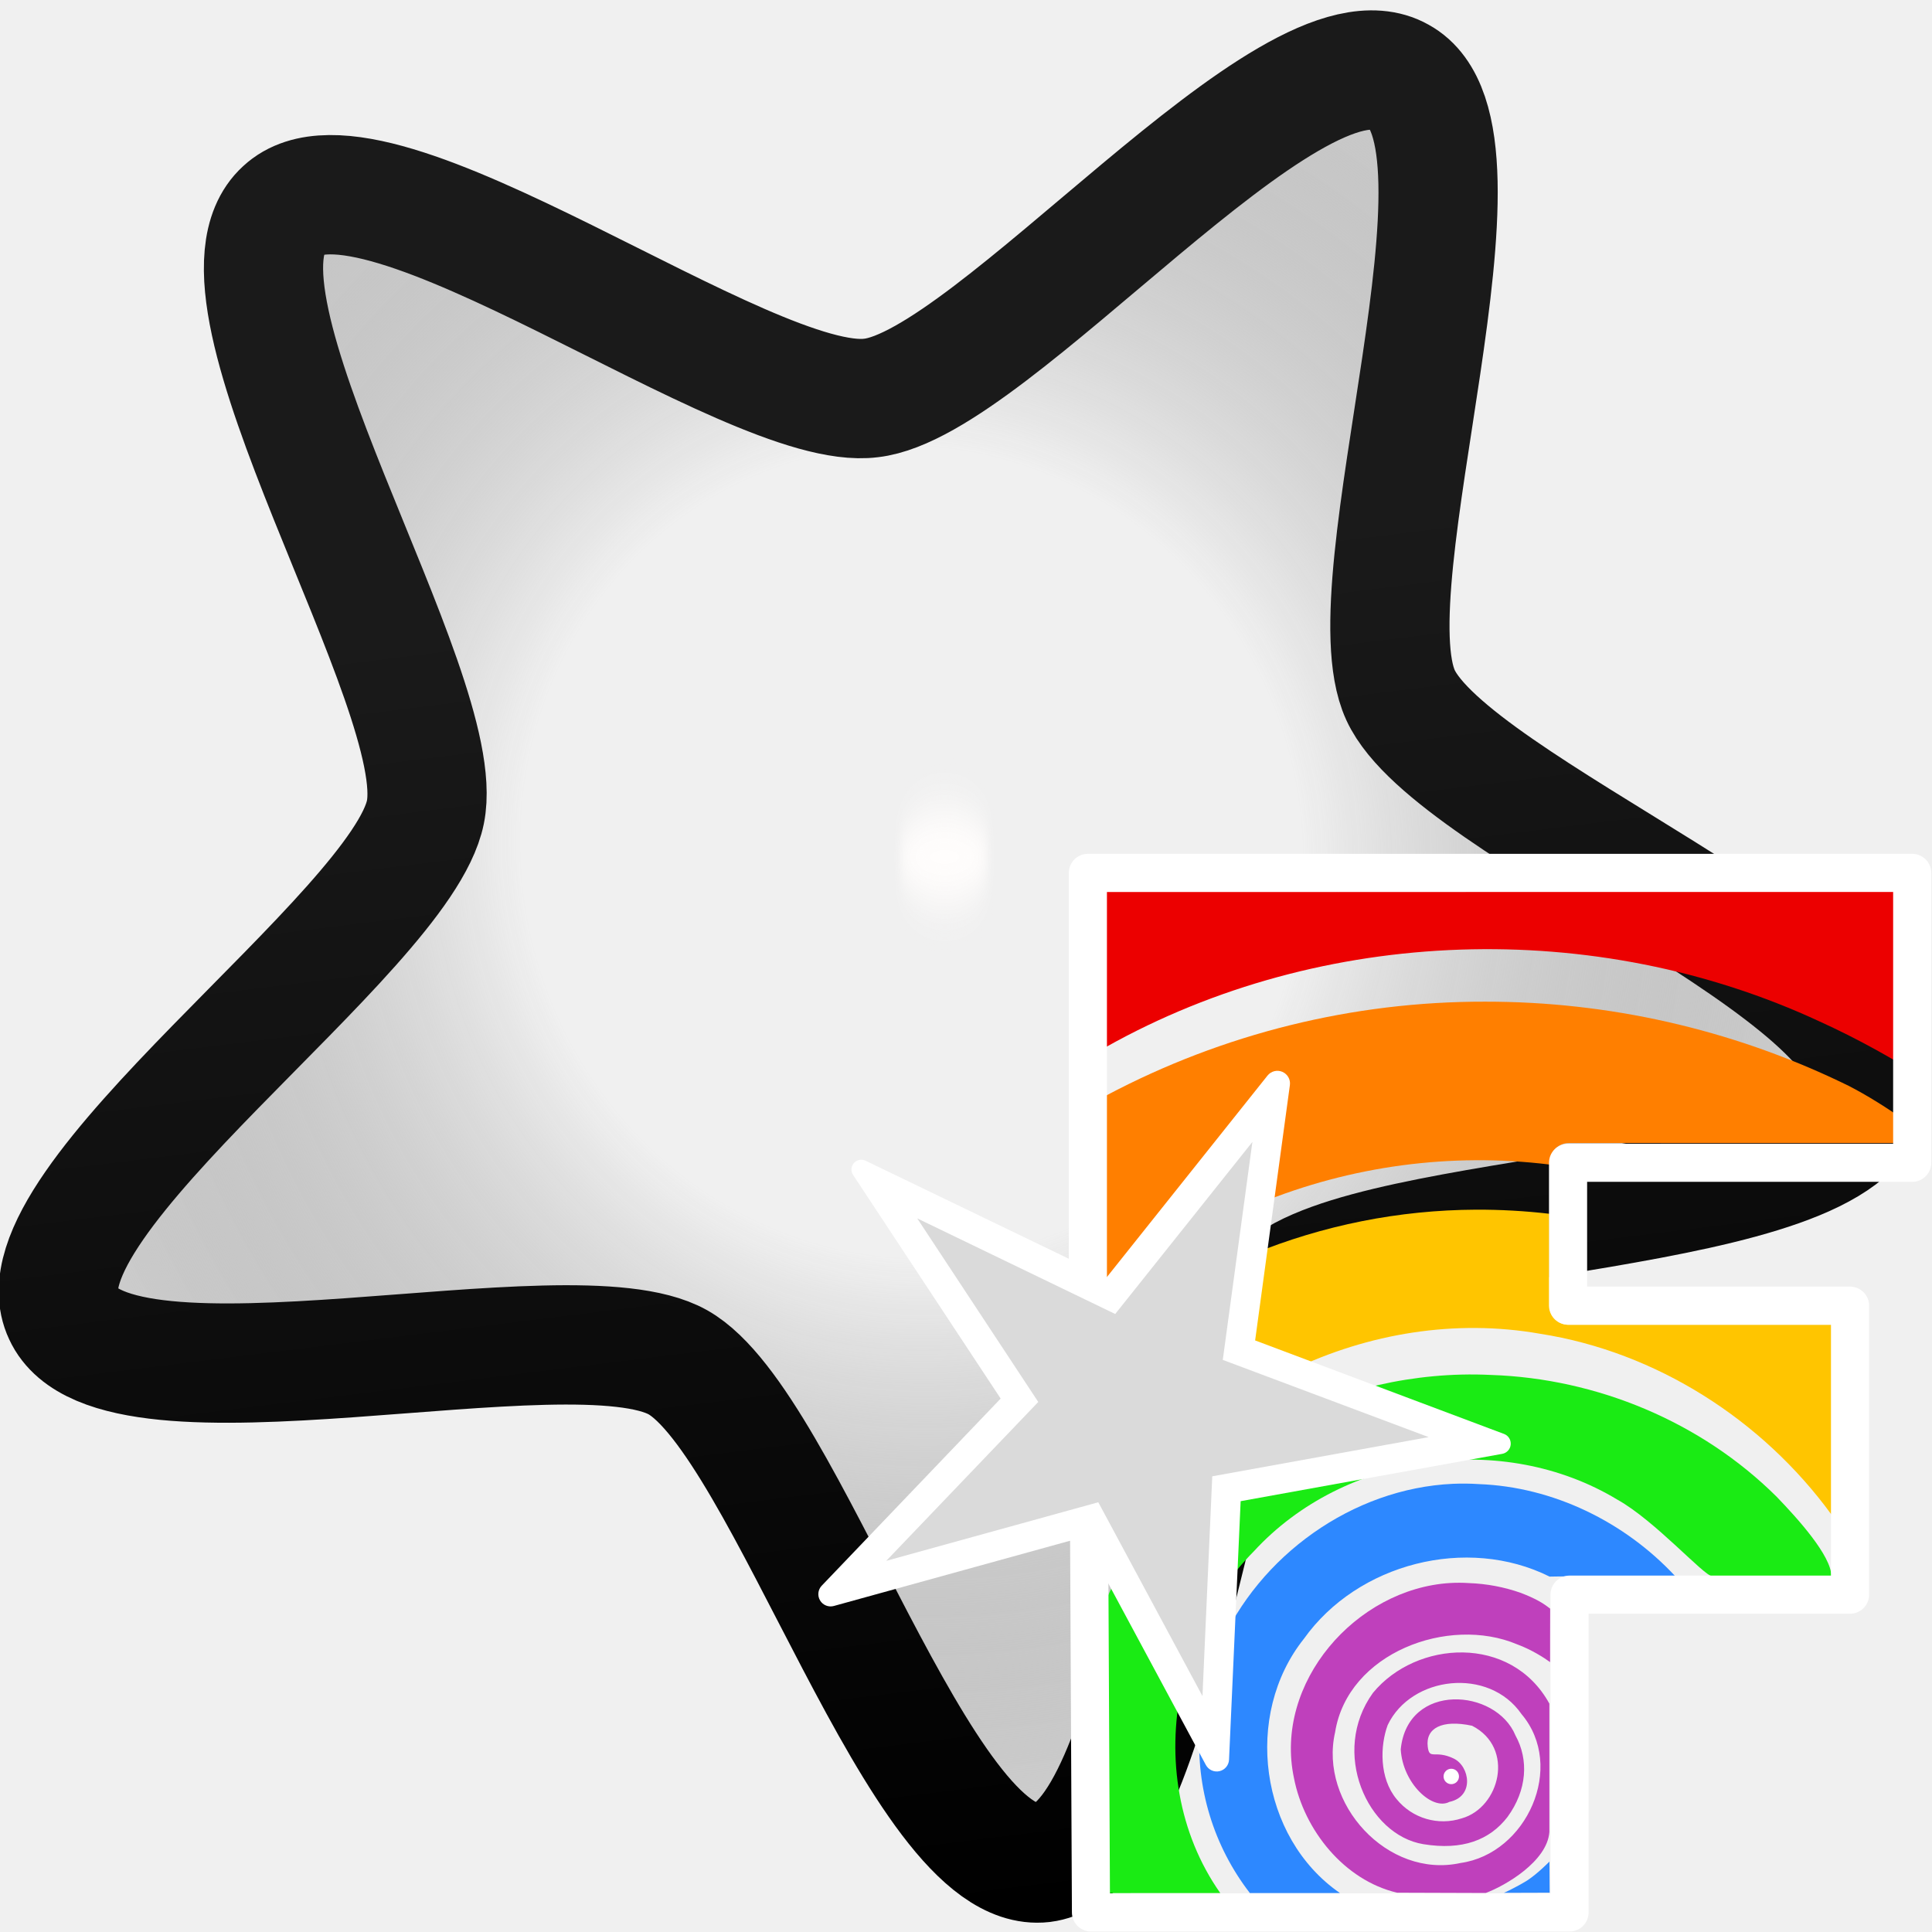
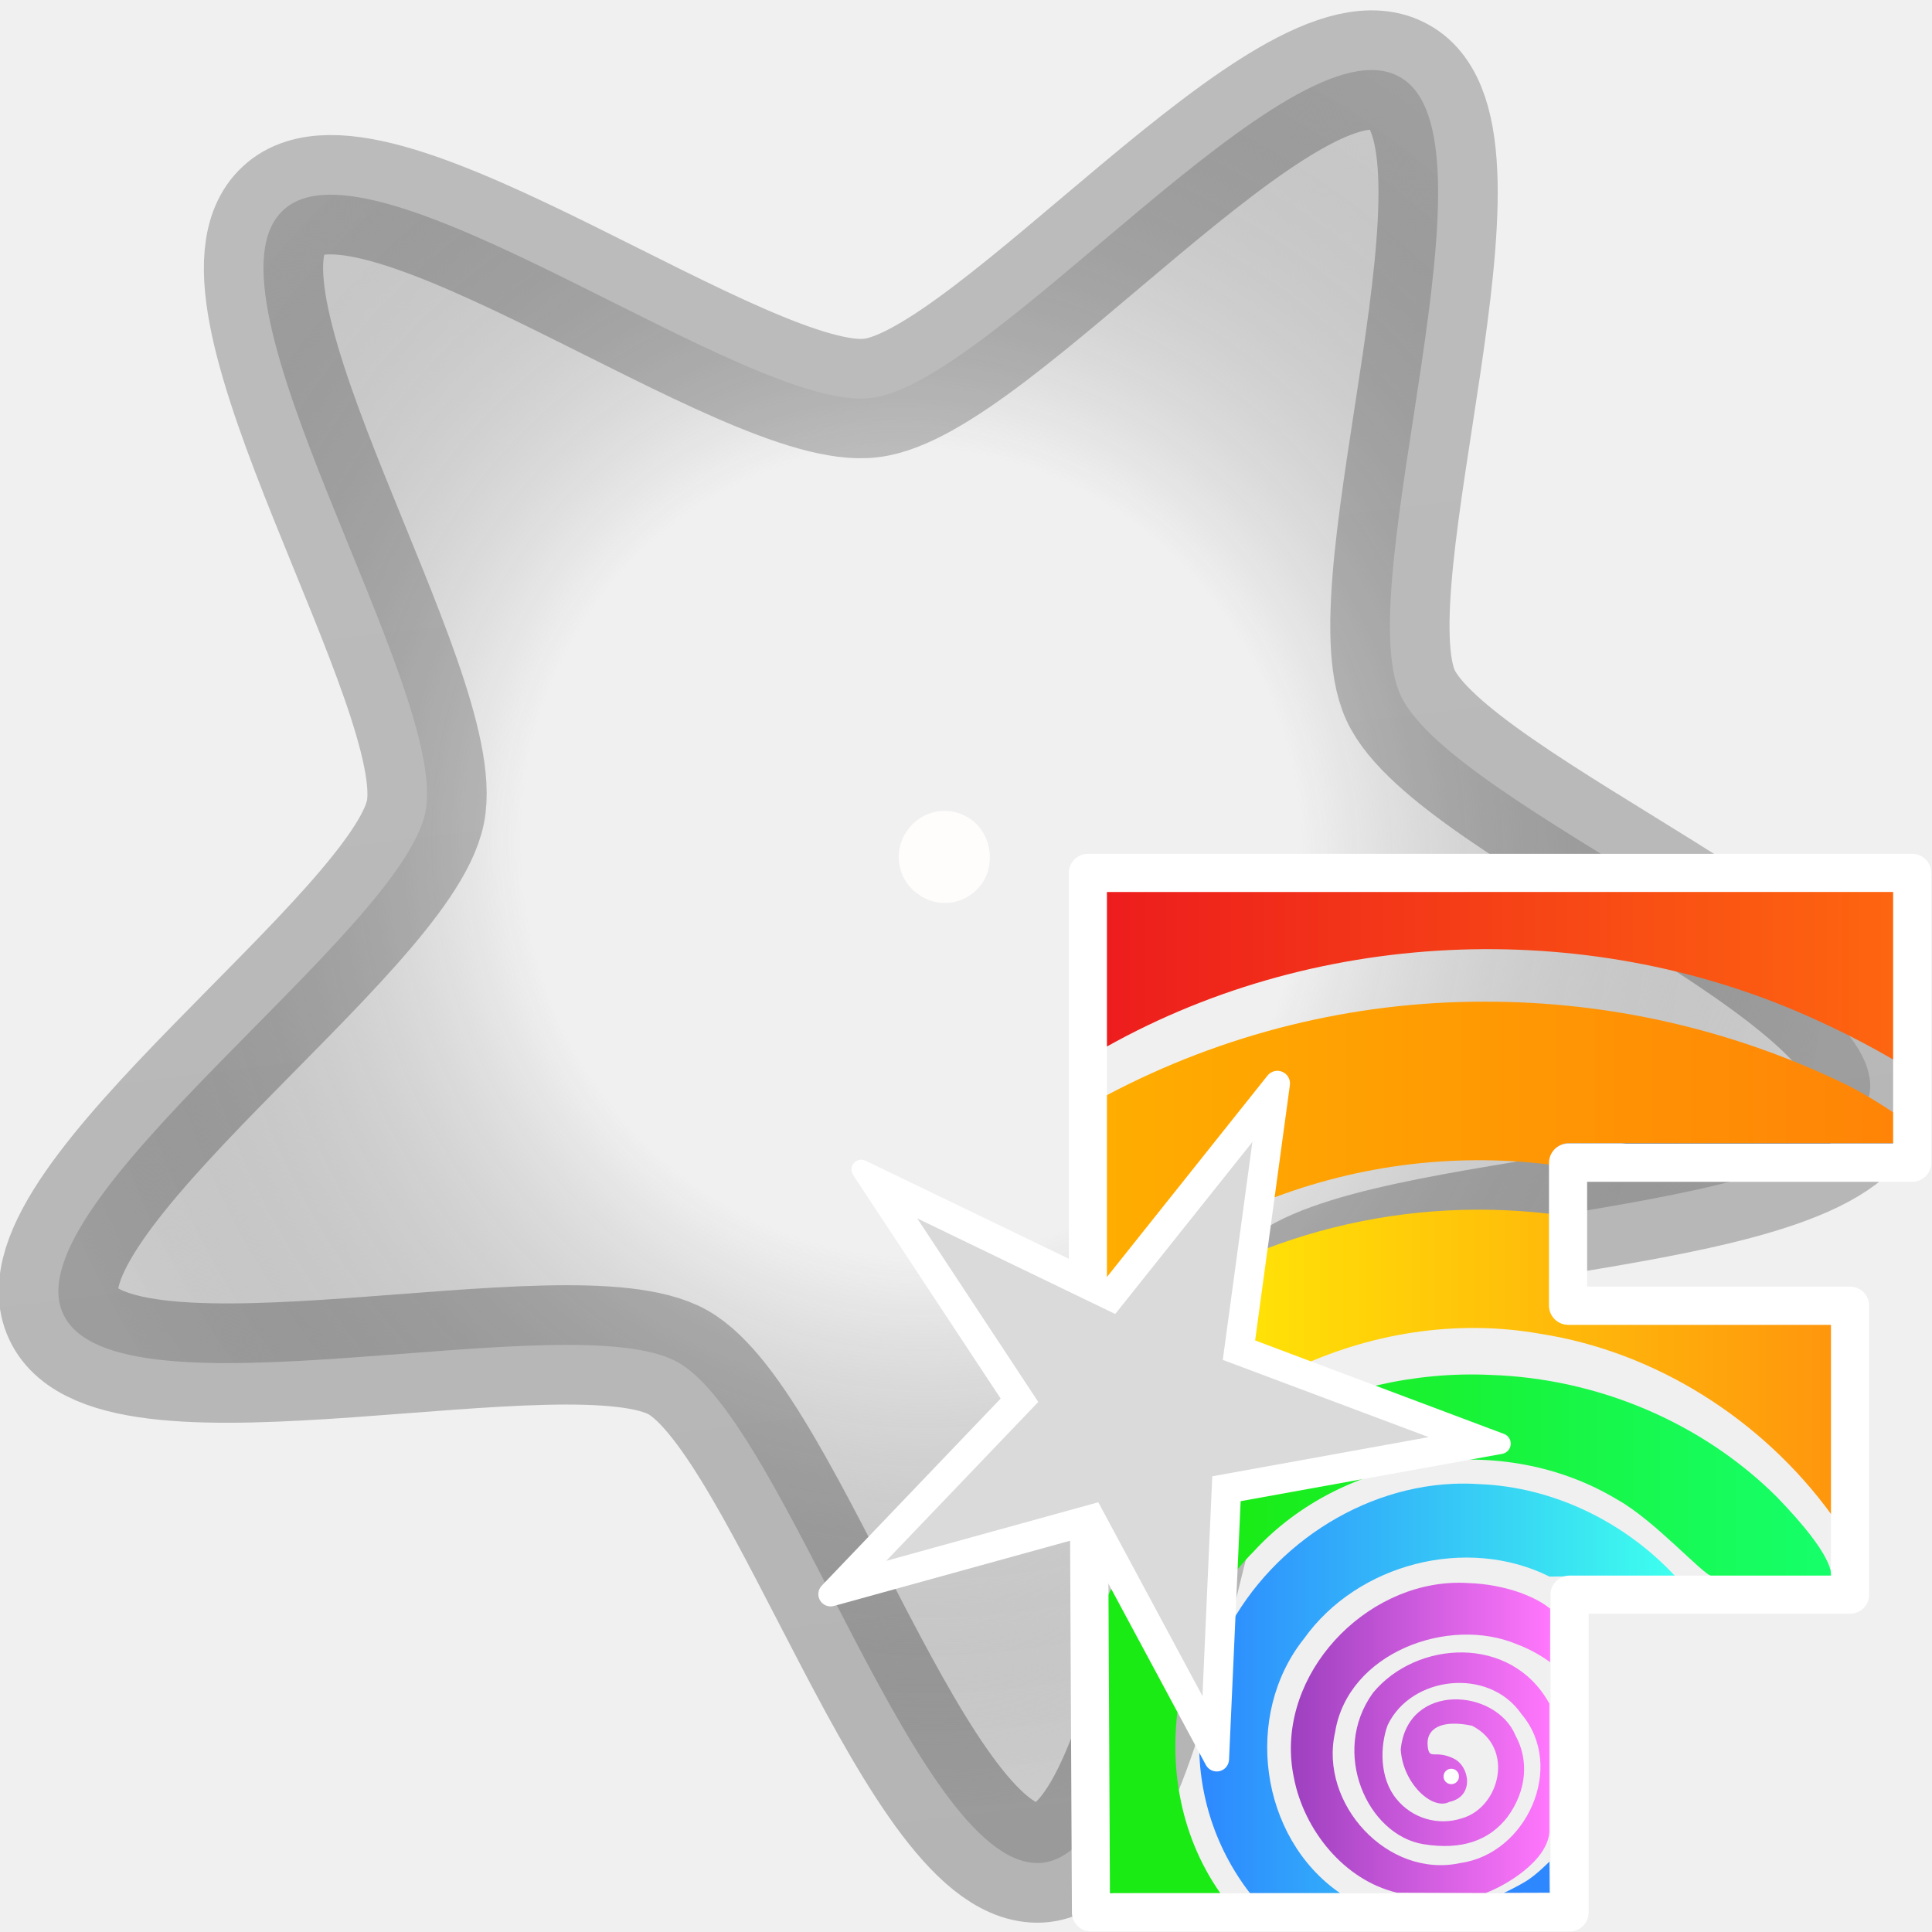
<svg xmlns="http://www.w3.org/2000/svg" xmlns:xlink="http://www.w3.org/1999/xlink" viewBox="0 0 48 48">
  <defs>
+     <linearGradient id="t">
+       <stop offset="0" stop-color="#9d40bf" />
+       <stop offset="1" stop-color="#ff77fc" />
+     </linearGradient>
+     <linearGradient id="s">
+       <stop offset="0" stop-color="#2d88ff" />
+       <stop offset="1" stop-color="#3effee" />
+     </linearGradient>
+     <linearGradient id="r">
+       <stop offset="0" stop-color="#1aeb14" />
+       <stop offset="1" stop-color="#16ff6b" />
+     </linearGradient>
+     <linearGradient id="q">
+       <stop offset="0" stop-color="#ed1d1d" />
+       <stop offset="1" stop-color="#ff690f" />
+     </linearGradient>
+     <linearGradient id="p">
+       <stop offset="0" stop-color="#ffad00" />
+       <stop offset="1" stop-color="#ff8207" />
+     </linearGradient>
+     <linearGradient id="o">
+       <stop offset="0" stop-color="#ffe307" />
+       <stop offset="1" stop-color="#ff960d" />
+     </linearGradient>
    <linearGradient id="a">
-       <stop offset="0" stop-color="#1a1a1a" />
-       <stop offset="1" />
+       <stop offset="0" stop-color="#1a1a1a" stop-opacity=".25" />
+       <stop offset="1" stop-opacity=".25" />
    </linearGradient>
    <linearGradient id="b">
      <stop offset="0" stop-color="#ffae05" stop-opacity="0" />
      <stop offset=".416" stop-color="#7b7b7b" stop-opacity="0" />
      <stop offset="1" stop-color="#cecece" />
    </linearGradient>
-     <linearGradient xlink:href="#a" id="d" x1="5.83" x2="12.91" y1="6.7" y2="13.2" gradientUnits="userSpaceOnUse" />
-     <radialGradient xlink:href="#b" id="c" cx="7.18" cy="8.2" r="6.59" fx="7.18" fy="8.2" gradientTransform="matrix(.9 .5558 -.5314 .8606 5.08 -2.85)" gradientUnits="userSpaceOnUse" />
-     <filter id="e" width="1.832" height="1.832" x="-.416" y="-.416" color-interpolation-filters="sRGB">
-       <feGaussianBlur stdDeviation=".13" />
+     <linearGradient xlink:href="#a" id="v" x1="5.83" x2="12.91" y1="6.7" y2="13.2" gradientUnits="userSpaceOnUse" />
+     <linearGradient xlink:href="#o" id="A" x1="62.6" y1="75.88" x2="144.83" y2="75.88" gradientUnits="userSpaceOnUse" />
+     <linearGradient xlink:href="#p" id="B" x1="44.22" y1="46.115" x2="158.49" y2="46.115" gradientUnits="userSpaceOnUse" />
+     <linearGradient xlink:href="#q" id="C" x1="44.22" y1="23.81" x2="158.49" y2="23.81" gradientUnits="userSpaceOnUse" />
+     <linearGradient xlink:href="#r" id="z" x1="60.23" y1="92.592" x2="144.82" y2="92.592" gradientUnits="userSpaceOnUse" />
+     <linearGradient xlink:href="#s" id="y" x1="57.076" y1="121.155" x2="123.13" y2="121.155" gradientUnits="userSpaceOnUse" />
+     <linearGradient xlink:href="#t" id="x" x1="69.801" y1="128.032" x2="105.79" y2="128.032" gradientUnits="userSpaceOnUse" />
+     <radialGradient xlink:href="#b" id="u" cx="7.18" cy="8.2" r="6.59" fx="7.18" fy="8.2" gradientTransform="matrix(.9 .5558 -.5314 .8606 5.08 -2.85)" gradientUnits="userSpaceOnUse" />
+     <filter id="w" width="1" height="1" x="0" y="0" color-interpolation-filters="sRGB">
+       <feGaussianBlur />
    </filter>
  </defs>
-   <path fill="url(#c)" fill-rule="evenodd" stroke="url(#d)" stroke-width=".85" d="M13.51 5.1c.44.77-2.18 2.89-2.29 3.76-.1.88 1.95 3.55 1.36 4.2-.6.64-3.43-1.19-4.3-1.02-.86.17-2.76 2.95-3.56 2.58-.8-.36.07-3.62-.36-4.39C3.93 9.46.69 8.51.8 7.63c.1-.87 3.47-1.05 4.06-1.7.6-.64.51-4.01 1.38-4.18.86-.18 2.07 2.97 2.87 3.34.8.37 3.97-.76 4.4 0Z" enable-background="accumulate" overflow="visible" style="marker:none" transform="matrix(2.647 2.2616 -2.267 2.6553 22.22 -16.85)" />
-   <path fill="#fffdfc" fill-rule="evenodd" d="M8.5 7.99a.37.37 0 0 1-.38.37.37.37 0 0 1-.37-.37.37.37 0 0 1 .37-.38.37.37 0 0 1 .37.37" filter="url(#e)" transform="rotate(36.96 28.44 21) scale(3.0331)" />
-   <path fill="#1aeb14" d="M46 105.12a46.11 46.11 0 0 0-1.78 3.62l.02 40.84 6.73-.01H60c-5.83-8.29-7.43-18.74-5.39-28.46z" style="line-height:1.25;-inkscape-font-specification:&quot;Gill Sans Ultra Bold, Normal&quot;;font-variant-ligatures:normal;font-variant-position:normal;font-variant-caps:normal;font-variant-numeric:normal;font-variant-alternates:normal;font-variant-east-asian:normal;font-feature-settings:normal;font-variation-settings:normal;text-indent:0;text-align:start;text-decoration-line:none;text-decoration-style:solid;text-decoration-color:#000;text-transform:none;text-orientation:mixed;white-space:normal;shape-padding:0;shape-margin:0;inline-size:0;isolation:auto;mix-blend-mode:normal;solid-color:#000;solid-opacity:1" transform="matrix(.179 0 0 .179 19.577 20.259)" />
-   <path fill="#bf40bc" d="M91.89 106.54c-13.06.8-24.47 13.83-21.66 27.07 1.41 7.25 6.98 14.18 14.3 15.91l12.32.04c2.72-1.01 8.52-4.38 8.83-8.45v-17.83c-5.3-9.64-18.47-8.8-24.48-1.5-5.95 8.22-.8 19.74 7 21.01 5.4.88 9.2-.57 11.67-3.78 2.72-3.73 2.96-7.94 1.11-11.3-2.7-6.57-15-7.45-15.93 1.92.27 4.73 4.41 8.53 6.75 7.29 3.52-.75 2.83-4.95.6-6.02-2.61-1.26-3.37.27-3.6-1.63-.33-2.57 1.95-3.82 6.15-2.92 6 3.07 3.83 11.37-1.42 12.85a8.33 8.33 0 0 1-9.05-2.66c-2.43-2.91-2.3-7.44-1.24-10.29 3.26-6.83 14.03-8.1 18.57-1.52 6.18 7.3.72 19.38-8.46 20.67-10.12 2.22-19.67-8.26-17.41-18.15 1.76-11.02 15.74-16.22 25.26-12.2 2 .73 3.81 1.9 4.58 2.47v-3.34l.01-4.08c-1.01-.8-2.03-1.4-4.07-2.19a24.23 24.23 0 0 0-7.2-1.36c-.88-.06-1.76-.06-2.63-.01z" style="line-height:1.25;-inkscape-font-specification:&quot;Gill Sans Ultra Bold, Normal&quot;;font-variant-ligatures:normal;font-variant-position:normal;font-variant-caps:normal;font-variant-numeric:normal;font-variant-alternates:normal;font-variant-east-asian:normal;font-feature-settings:normal;font-variation-settings:normal;text-indent:0;text-align:start;text-decoration-line:none;text-decoration-style:solid;text-decoration-color:#000;text-transform:none;text-orientation:mixed;white-space:normal;shape-padding:0;shape-margin:0;inline-size:0;isolation:auto;mix-blend-mode:normal;solid-color:#000;solid-opacity:1" transform="matrix(.179 0 0 .179 19.577 20.259)" />
-   <path fill="#2d88ff" d="M105.69 145.2s-1.62 1.67-3.11 2.64c-1.63 1-3.2 1.7-3.2 1.7l6.34-.02z" style="line-height:1.25;-inkscape-font-specification:&quot;Gill Sans Ultra Bold, Normal&quot;;font-variant-ligatures:normal;font-variant-position:normal;font-variant-caps:normal;font-variant-numeric:normal;font-variant-alternates:normal;font-variant-east-asian:normal;font-feature-settings:normal;font-variation-settings:normal;text-indent:0;text-align:start;text-decoration-line:none;text-decoration-style:solid;text-decoration-color:#000;text-transform:none;text-orientation:mixed;white-space:normal;shape-padding:0;shape-margin:0;inline-size:0;isolation:auto;mix-blend-mode:normal;solid-color:#000;solid-opacity:1" transform="matrix(.179 0 0 .179 19.577 20.259)" />
-   <path fill="#2d88ff" d="M92.3 92.77c-13.93.63-26.93 9.98-32.42 22.67l-.64 14.3-2-3.73c-.03.24-.07.48-.09.73a33.68 33.68 0 0 0 6.96 22.83h12.5c-11.17-7.71-13.42-24.74-5-35.29 7.46-10.48 22.63-14.35 34.1-8.63 1.55-.04 4.37-.06 6.44-.08h10.98c-7.01-7.52-16.92-12.38-27.25-12.76-1.2-.08-2.39-.09-3.57-.04Z" color="#000" font-family="'Gill Sans Ultra Bold'" font-size="44.68" font-weight="400" letter-spacing="0" overflow="visible" paint-order="markers stroke fill" style="line-height:1.25;-inkscape-font-specification:&quot;Gill Sans Ultra Bold, Normal&quot;;font-variant-ligatures:normal;font-variant-position:normal;font-variant-caps:normal;font-variant-numeric:normal;font-variant-alternates:normal;font-variant-east-asian:normal;font-feature-settings:normal;font-variation-settings:normal;text-indent:0;text-align:start;text-decoration-line:none;text-decoration-style:solid;text-decoration-color:#000;text-transform:none;text-orientation:mixed;white-space:normal;shape-padding:0;shape-margin:0;inline-size:0;isolation:auto;mix-blend-mode:normal;solid-color:#000;solid-opacity:1" transform="matrix(.179 0 0 .179 19.577 20.259)" word-spacing="0" />
-   <path fill="#1aeb14" d="M93.48 77.61a58.6 58.6 0 0 0-15.33 2.45l18.46 6.93-35.75 6.47-.63 14.13a35.65 35.65 0 0 1 4.44-5.46c12.56-13.66 34.6-16.75 50.47-7.15 5.17 2.88 12.02 10.58 13.08 10.58l16.6.01c-.03-2.83-4.64-7.94-7.6-11.01-10.47-10.4-24.96-16.42-39.66-16.9a55.73 55.73 0 0 0-4.08-.05z" color="#000" font-family="'Gill Sans Ultra Bold'" font-size="44.68" font-weight="400" letter-spacing="0" overflow="visible" paint-order="markers stroke fill" style="line-height:1.25;-inkscape-font-specification:&quot;Gill Sans Ultra Bold, Normal&quot;;font-variant-ligatures:normal;font-variant-position:normal;font-variant-caps:normal;font-variant-numeric:normal;font-variant-alternates:normal;font-variant-east-asian:normal;font-feature-settings:normal;font-variation-settings:normal;text-indent:0;text-align:start;text-decoration-line:none;text-decoration-style:solid;text-decoration-color:#000;text-transform:none;text-orientation:mixed;white-space:normal;shape-padding:0;shape-margin:0;inline-size:0;isolation:auto;mix-blend-mode:normal;solid-color:#000;solid-opacity:1" transform="matrix(.179 0 0 .179 19.577 20.259)" word-spacing="0" />
-   <path fill="#ffc500" d="M95.5 54.72a82.92 82.92 0 0 0-31.1 6.2l-1.8 13.3 7.33 2.76c10.63-5.1 22.72-7.1 34.44-5.04 16.14 2.51 30.88 11.95 40.46 25.1V70.7h-36.454a2.696 2.696 45 0 1-2.696-2.696V55.29a85.86 85.86 0 0 0-10.18-.57Z" color="#000" font-family="'Gill Sans Ultra Bold'" font-size="44.68" font-weight="400" letter-spacing="0" overflow="visible" paint-order="markers stroke fill" style="line-height:1.25;-inkscape-font-specification:&quot;Gill Sans Ultra Bold, Normal&quot;;font-variant-ligatures:normal;font-variant-position:normal;font-variant-caps:normal;font-variant-numeric:normal;font-variant-alternates:normal;font-variant-east-asian:normal;font-feature-settings:normal;font-variation-settings:normal;text-indent:0;text-align:start;text-decoration-line:none;text-decoration-style:solid;text-decoration-color:#000;text-transform:none;text-orientation:mixed;white-space:normal;shape-padding:0;shape-margin:0;inline-size:0;isolation:auto;mix-blend-mode:normal;solid-color:#000;solid-opacity:1" transform="matrix(.179 0 0 .179 19.577 20.259)" word-spacing="0" />
-   <path fill="#ff7f00" d="M96.74 25.85a111.7 111.7 0 0 0-52.52 13v27.48l.08.05c.65-.54 1.32-1.05 1.99-1.56l21.2-26.6-2.12 15.64a80.58 80.58 0 0 1 40.36-5.4l.002-.341a2.666 2.666 135.197 0 1 2.666-2.648l50.092.009c-.04-1.01-7.52-6.22-12.2-8.4a114.27 114.27 0 0 0-49.55-11.23Z" color="#000" font-family="'Gill Sans Ultra Bold'" font-size="44.68" font-weight="400" letter-spacing="0" overflow="visible" paint-order="markers stroke fill" style="line-height:1.25;-inkscape-font-specification:&quot;Gill Sans Ultra Bold, Normal&quot;;font-variant-ligatures:normal;font-variant-position:normal;font-variant-caps:normal;font-variant-numeric:normal;font-variant-alternates:normal;font-variant-east-asian:normal;font-feature-settings:normal;font-variation-settings:normal;text-indent:0;text-align:start;text-decoration-line:none;text-decoration-style:solid;text-decoration-color:#000;text-transform:none;text-orientation:mixed;white-space:normal;shape-padding:0;shape-margin:0;inline-size:0;isolation:auto;mix-blend-mode:normal;solid-color:#000;solid-opacity:1" transform="matrix(.179 0 0 .179 19.577 20.259)" word-spacing="0" />
-   <path fill="#ec0000" d="M44.22 10.61V32.1c29.98-16.79 67.85-17.97 98.97-3.5 5.3 2.41 10.41 5.24 15.3 8.42V10.6Z" color="#000" font-family="'Gill Sans Ultra Bold'" font-size="44.68" font-weight="400" letter-spacing="0" overflow="visible" paint-order="markers stroke fill" style="line-height:1.25;-inkscape-font-specification:&quot;Gill Sans Ultra Bold, Normal&quot;;font-variant-ligatures:normal;font-variant-position:normal;font-variant-caps:normal;font-variant-numeric:normal;font-variant-alternates:normal;font-variant-east-asian:normal;font-feature-settings:normal;font-variation-settings:normal;text-indent:0;text-align:start;text-decoration-line:none;text-decoration-style:solid;text-decoration-color:#000;text-transform:none;text-orientation:mixed;white-space:normal;shape-padding:0;shape-margin:0;inline-size:0;isolation:auto;mix-blend-mode:normal;solid-color:#000;solid-opacity:1" transform="matrix(.179 0 0 .179 19.577 20.259)" word-spacing="0" />
+   <path fill="url(#u)" fill-rule="evenodd" stroke="url(#v)" stroke-width=".85" d="M13.51 5.1c.44.77-2.18 2.89-2.29 3.76-.1.88 1.95 3.55 1.36 4.2-.6.64-3.43-1.19-4.3-1.02-.86.17-2.76 2.95-3.56 2.58-.8-.36.07-3.62-.36-4.39S.69 8.51.8 7.63c.1-.87 3.47-1.05 4.06-1.7.6-.64.51-4.01 1.38-4.18.86-.18 2.07 2.97 2.87 3.34s3.97-.76 4.4 0Z" enable-background="accumulate" overflow="visible" style="marker:none" transform="matrix(2.647 2.2616 -2.267 2.6553 22.22 -16.85)" />
+   <path fill="#fffdfc" fill-rule="evenodd" d="M8.5 7.99a.37.37 0 0 1-.38.37.37.37 0 0 1-.37-.37.37.37 0 0 1 .37-.38c.204 0 .38.176.38.38" filter="url(#w)" transform="rotate(36.96 28.44 21)scale(3.0331)" style="mix-blend-mode:normal" />
+   <path fill="#1aeb14" d="M46 105.12a46 46 0 0 0-1.78 3.62l.02 40.84 6.73-.01H60c-5.83-8.29-7.43-18.74-5.39-28.46z" style="line-height:1.25;-inkscape-font-specification:&quot;Gill Sans Ultra Bold, Normal&quot;;font-variant-ligatures:normal;font-variant-position:normal;font-variant-caps:normal;font-variant-numeric:normal;font-variant-alternates:normal;font-variant-east-asian:normal;font-feature-settings:normal;font-variation-settings:normal;text-indent:0;text-align:start;text-decoration-line:none;text-decoration-style:solid;text-decoration-color:#000;text-transform:none;text-orientation:mixed;white-space:normal;shape-padding:0;shape-margin:0;inline-size:0;isolation:auto;mix-blend-mode:normal;solid-color:#000;solid-opacity:1" transform="translate(19.577 20.259)scale(.179)" />
+   <path fill="url(#x)" d="M91.89 106.54c-13.06.8-24.47 13.83-21.66 27.07 1.41 7.25 6.98 14.18 14.3 15.91l12.32.04c2.72-1.01 8.52-4.38 8.83-8.45v-17.83c-5.3-9.64-18.47-8.8-24.48-1.5-5.95 8.22-.8 19.74 7 21.01 5.4.88 9.2-.57 11.67-3.78 2.72-3.73 2.96-7.94 1.11-11.3-2.7-6.57-15-7.45-15.93 1.92.27 4.73 4.41 8.53 6.75 7.29 3.52-.75 2.83-4.95.6-6.02-2.61-1.26-3.37.27-3.6-1.63-.33-2.57 1.95-3.82 6.15-2.92 6 3.07 3.83 11.37-1.42 12.85a8.33 8.33 0 0 1-9.05-2.66c-2.43-2.91-2.3-7.44-1.24-10.29 3.26-6.83 14.03-8.1 18.57-1.52 6.18 7.3.72 19.38-8.46 20.67-10.12 2.22-19.67-8.26-17.41-18.15 1.76-11.02 15.74-16.22 25.26-12.2 2 .73 3.81 1.9 4.58 2.47v-3.34l.01-4.08c-1.01-.8-2.03-1.4-4.07-2.19a24.2 24.2 0 0 0-7.2-1.36c-.88-.06-1.76-.06-2.63-.01" style="line-height:1.25;-inkscape-font-specification:&quot;Gill Sans Ultra Bold, Normal&quot;;font-variant-ligatures:normal;font-variant-position:normal;font-variant-caps:normal;font-variant-numeric:normal;font-variant-alternates:normal;font-variant-east-asian:normal;font-feature-settings:normal;font-variation-settings:normal;text-indent:0;text-align:start;text-decoration-line:none;text-decoration-style:solid;text-decoration-color:#000;text-transform:none;text-orientation:mixed;white-space:normal;shape-padding:0;shape-margin:0;inline-size:0;isolation:auto;mix-blend-mode:normal;solid-color:#000;solid-opacity:1" transform="translate(19.577 20.259)scale(.179)" />
+   <path fill="#2d88ff" d="M105.69 145.2s-1.62 1.67-3.11 2.64c-1.63 1-3.2 1.7-3.2 1.7l6.34-.02z" style="line-height:1.25;-inkscape-font-specification:&quot;Gill Sans Ultra Bold, Normal&quot;;font-variant-ligatures:normal;font-variant-position:normal;font-variant-caps:normal;font-variant-numeric:normal;font-variant-alternates:normal;font-variant-east-asian:normal;font-feature-settings:normal;font-variation-settings:normal;text-indent:0;text-align:start;text-decoration-line:none;text-decoration-style:solid;text-decoration-color:#000;text-transform:none;text-orientation:mixed;white-space:normal;shape-padding:0;shape-margin:0;inline-size:0;isolation:auto;mix-blend-mode:normal;solid-color:#000;solid-opacity:1" transform="translate(19.577 20.259)scale(.179)" />
+   <path fill="url(#y)" d="M92.3 92.77c-13.93.63-26.93 9.98-32.42 22.67l-.64 14.3-2-3.73c-.03.24-.07.48-.09.73a33.68 33.68 0 0 0 6.96 22.83h12.5c-11.17-7.71-13.42-24.74-5-35.29 7.46-10.48 22.63-14.35 34.1-8.63 1.55-.04 4.37-.06 6.44-.08h10.98c-7.01-7.52-16.92-12.38-27.25-12.76-1.2-.08-2.39-.09-3.57-.04Z" color="#000" font-family="'Gill Sans Ultra Bold'" font-size="44.68" font-weight="400" letter-spacing="0" overflow="visible" paint-order="markers stroke fill" style="line-height:1.25;-inkscape-font-specification:&quot;Gill Sans Ultra Bold, Normal&quot;;font-variant-ligatures:normal;font-variant-position:normal;font-variant-caps:normal;font-variant-numeric:normal;font-variant-alternates:normal;font-variant-east-asian:normal;font-feature-settings:normal;font-variation-settings:normal;text-indent:0;text-align:start;text-decoration-line:none;text-decoration-style:solid;text-decoration-color:#000;text-transform:none;text-orientation:mixed;white-space:normal;shape-padding:0;shape-margin:0;inline-size:0;isolation:auto;mix-blend-mode:normal;solid-color:#000;solid-opacity:1" transform="translate(19.577 20.259)scale(.179)" word-spacing="0" />
+   <path fill="url(#z)" d="M93.48 77.61a58.6 58.6 0 0 0-15.33 2.45l18.46 6.93-35.75 6.47-.63 14.13a35.7 35.7 0 0 1 4.44-5.46c12.56-13.66 34.6-16.75 50.47-7.15 5.17 2.88 12.02 10.58 13.08 10.58l16.6.01c-.03-2.83-4.64-7.94-7.6-11.01-10.47-10.4-24.96-16.42-39.66-16.9a56 56 0 0 0-4.08-.05" color="#000" font-family="'Gill Sans Ultra Bold'" font-size="44.68" font-weight="400" letter-spacing="0" overflow="visible" paint-order="markers stroke fill" style="line-height:1.25;-inkscape-font-specification:&quot;Gill Sans Ultra Bold, Normal&quot;;font-variant-ligatures:normal;font-variant-position:normal;font-variant-caps:normal;font-variant-numeric:normal;font-variant-alternates:normal;font-variant-east-asian:normal;font-feature-settings:normal;font-variation-settings:normal;text-indent:0;text-align:start;text-decoration-line:none;text-decoration-style:solid;text-decoration-color:#000;text-transform:none;text-orientation:mixed;white-space:normal;shape-padding:0;shape-margin:0;inline-size:0;isolation:auto;mix-blend-mode:normal;solid-color:#000;solid-opacity:1" transform="translate(19.577 20.259)scale(.179)" word-spacing="0" />
+   <path fill="url(#A)" d="M95.5 54.72a82.9 82.9 0 0 0-31.1 6.2l-1.8 13.3 7.33 2.76c10.63-5.1 22.72-7.1 34.44-5.04 16.14 2.51 30.88 11.95 40.46 25.1V70.7h-36.454a2.696 2.696 45 0 1-2.696-2.696V55.29a86 86 0 0 0-10.18-.57" color="#000" font-family="'Gill Sans Ultra Bold'" font-size="44.68" font-weight="400" letter-spacing="0" overflow="visible" paint-order="markers stroke fill" style="line-height:1.25;-inkscape-font-specification:&quot;Gill Sans Ultra Bold, Normal&quot;;font-variant-ligatures:normal;font-variant-position:normal;font-variant-caps:normal;font-variant-numeric:normal;font-variant-alternates:normal;font-variant-east-asian:normal;font-feature-settings:normal;font-variation-settings:normal;text-indent:0;text-align:start;text-decoration-line:none;text-decoration-style:solid;text-decoration-color:#000;text-transform:none;text-orientation:mixed;white-space:normal;shape-padding:0;shape-margin:0;inline-size:0;isolation:auto;mix-blend-mode:normal;solid-color:#000;solid-opacity:1" transform="translate(19.577 20.259)scale(.179)" word-spacing="0" />
+   <path fill="url(#B)" d="M96.74 25.85a111.7 111.7 0 0 0-52.52 13v27.48l.08.05c.65-.54 1.32-1.05 1.99-1.56l21.2-26.6-2.12 15.64a80.6 80.6 0 0 1 40.36-5.4l.002-.341a2.666 2.666 135.197 0 1 2.666-2.648l50.092.009c-.04-1.01-7.52-6.22-12.2-8.4a114.3 114.3 0 0 0-49.55-11.23" color="#000" font-family="'Gill Sans Ultra Bold'" font-size="44.68" font-weight="400" letter-spacing="0" overflow="visible" paint-order="markers stroke fill" style="line-height:1.25;-inkscape-font-specification:&quot;Gill Sans Ultra Bold, Normal&quot;;font-variant-ligatures:normal;font-variant-position:normal;font-variant-caps:normal;font-variant-numeric:normal;font-variant-alternates:normal;font-variant-east-asian:normal;font-feature-settings:normal;font-variation-settings:normal;text-indent:0;text-align:start;text-decoration-line:none;text-decoration-style:solid;text-decoration-color:#000;text-transform:none;text-orientation:mixed;white-space:normal;shape-padding:0;shape-margin:0;inline-size:0;isolation:auto;mix-blend-mode:normal;solid-color:#000;solid-opacity:1" transform="translate(19.577 20.259)scale(.179)" word-spacing="0" />
+   <path fill="url(#C)" d="M44.22 10.61V32.1c29.98-16.79 67.85-17.97 98.97-3.5 5.3 2.41 10.41 5.24 15.3 8.42V10.6Z" color="#000" font-family="'Gill Sans Ultra Bold'" font-size="44.68" font-weight="400" letter-spacing="0" overflow="visible" paint-order="markers stroke fill" style="line-height:1.25;-inkscape-font-specification:&quot;Gill Sans Ultra Bold, Normal&quot;;font-variant-ligatures:normal;font-variant-position:normal;font-variant-caps:normal;font-variant-numeric:normal;font-variant-alternates:normal;font-variant-east-asian:normal;font-feature-settings:normal;font-variation-settings:normal;text-indent:0;text-align:start;text-decoration-line:none;text-decoration-style:solid;text-decoration-color:#000;text-transform:none;text-orientation:mixed;white-space:normal;shape-padding:0;shape-margin:0;inline-size:0;isolation:auto;mix-blend-mode:normal;solid-color:#000;solid-opacity:1" transform="translate(19.577 20.259)scale(.179)" word-spacing="0" />
  <path fill="none" stroke="#fff" stroke-linecap="round" stroke-linejoin="round" stroke-width=".947" d="M27.028 31.743V21.687h20.48v7.202h-8.55v3.55h7.006v7.18h-6.969v7.895h-11.89Z" />
  <path fill="#dadada" stroke="#000" stroke-width=".05" d="m22.215 29.72 5.382 2.469 3.875-4.818-.623 6.142 5.902 2.27-6.264 1.324-.322 5.904-3.071-5.2-6.103 1.626 4.295-4.6z" />
-   <path fill="#fff" fill-rule="evenodd" d="M66.563 36.104 44.26 64.08 10.765 47.924a1.36 1.36 131.166 0 0-1.727 1.975L29.52 80.94 4.686 106.909a1.702 1.702 59.139 0 0 1.684 2.817L41 100.16l17.005 31.64a1.71 1.71 167.158 0 0 3.213-.733L62.83 95.18l36.307-6.57a1.439 1.439 95.136 0 0 .249-2.763l-2.076-.777-32.47-12.2 4.824-35.44a1.75 1.75 23.157 0 0-3.101-1.326ZM64.46 45.32l-4.11 30.25 28.58 10.72-30.04 5.44-1.36 30.5-14.46-26.9-29.43 8.13 21.1-22.05-16.8-25.48L45.42 69.2Z" color="#000" font-family="sans-serif" font-weight="400" overflow="visible" style="line-height:normal;font-variant-ligatures:normal;font-variant-position:normal;font-variant-caps:normal;font-variant-numeric:normal;font-variant-alternates:normal;font-variant-east-asian:normal;font-feature-settings:normal;font-variation-settings:normal;text-indent:0;text-align:start;text-decoration-line:none;text-decoration-style:solid;text-decoration-color:#000;text-transform:none;text-orientation:mixed;white-space:normal;shape-padding:0;shape-margin:0;inline-size:0;isolation:auto;mix-blend-mode:normal;solid-color:#000;solid-opacity:1" transform="matrix(.179 0 0 .179 19.577 20.259)" />
-   <path fill="#fff" fill-rule="evenodd" d="M36.248 44.135a.191.191 0 0 1-.191.192.191.191 0 0 1-.192-.192.191.191 0 0 1 .192-.191.191.191 0 0 1 .191.191" />
+   <path fill="#fff" fill-rule="evenodd" d="M66.563 36.104 44.26 64.08 10.765 47.924a1.36 1.36 131.166 0 0-1.727 1.975L29.52 80.94 4.686 106.909a1.702 1.702 59.139 0 0 1.684 2.817L41 100.16l17.005 31.64a1.71 1.71 167.158 0 0 3.213-.733L62.83 95.18l36.307-6.57a1.439 1.439 95.136 0 0 .249-2.763l-2.076-.777-32.47-12.2 4.824-35.44a1.75 1.75 23.157 0 0-3.101-1.326M64.46 45.32l-4.11 30.25 28.58 10.72-30.04 5.44-1.36 30.5-14.46-26.9-29.43 8.13 21.1-22.05-16.8-25.48L45.42 69.2Z" color="#000" font-family="sans-serif" font-weight="400" overflow="visible" style="line-height:normal;font-variant-ligatures:normal;font-variant-position:normal;font-variant-caps:normal;font-variant-numeric:normal;font-variant-alternates:normal;font-variant-east-asian:normal;font-feature-settings:normal;font-variation-settings:normal;text-indent:0;text-align:start;text-decoration-line:none;text-decoration-style:solid;text-decoration-color:#000;text-transform:none;text-orientation:mixed;white-space:normal;shape-padding:0;shape-margin:0;inline-size:0;isolation:auto;mix-blend-mode:normal;solid-color:#000;solid-opacity:1" transform="translate(19.577 20.259)scale(.179)" />
+   <path fill="#fff" fill-rule="evenodd" d="M36.248 44.135a.19.19 0 0 1-.191.192.19.19 0 0 1-.192-.192.19.19 0 0 1 .192-.191.19.19 0 0 1 .191.191" />
</svg>
